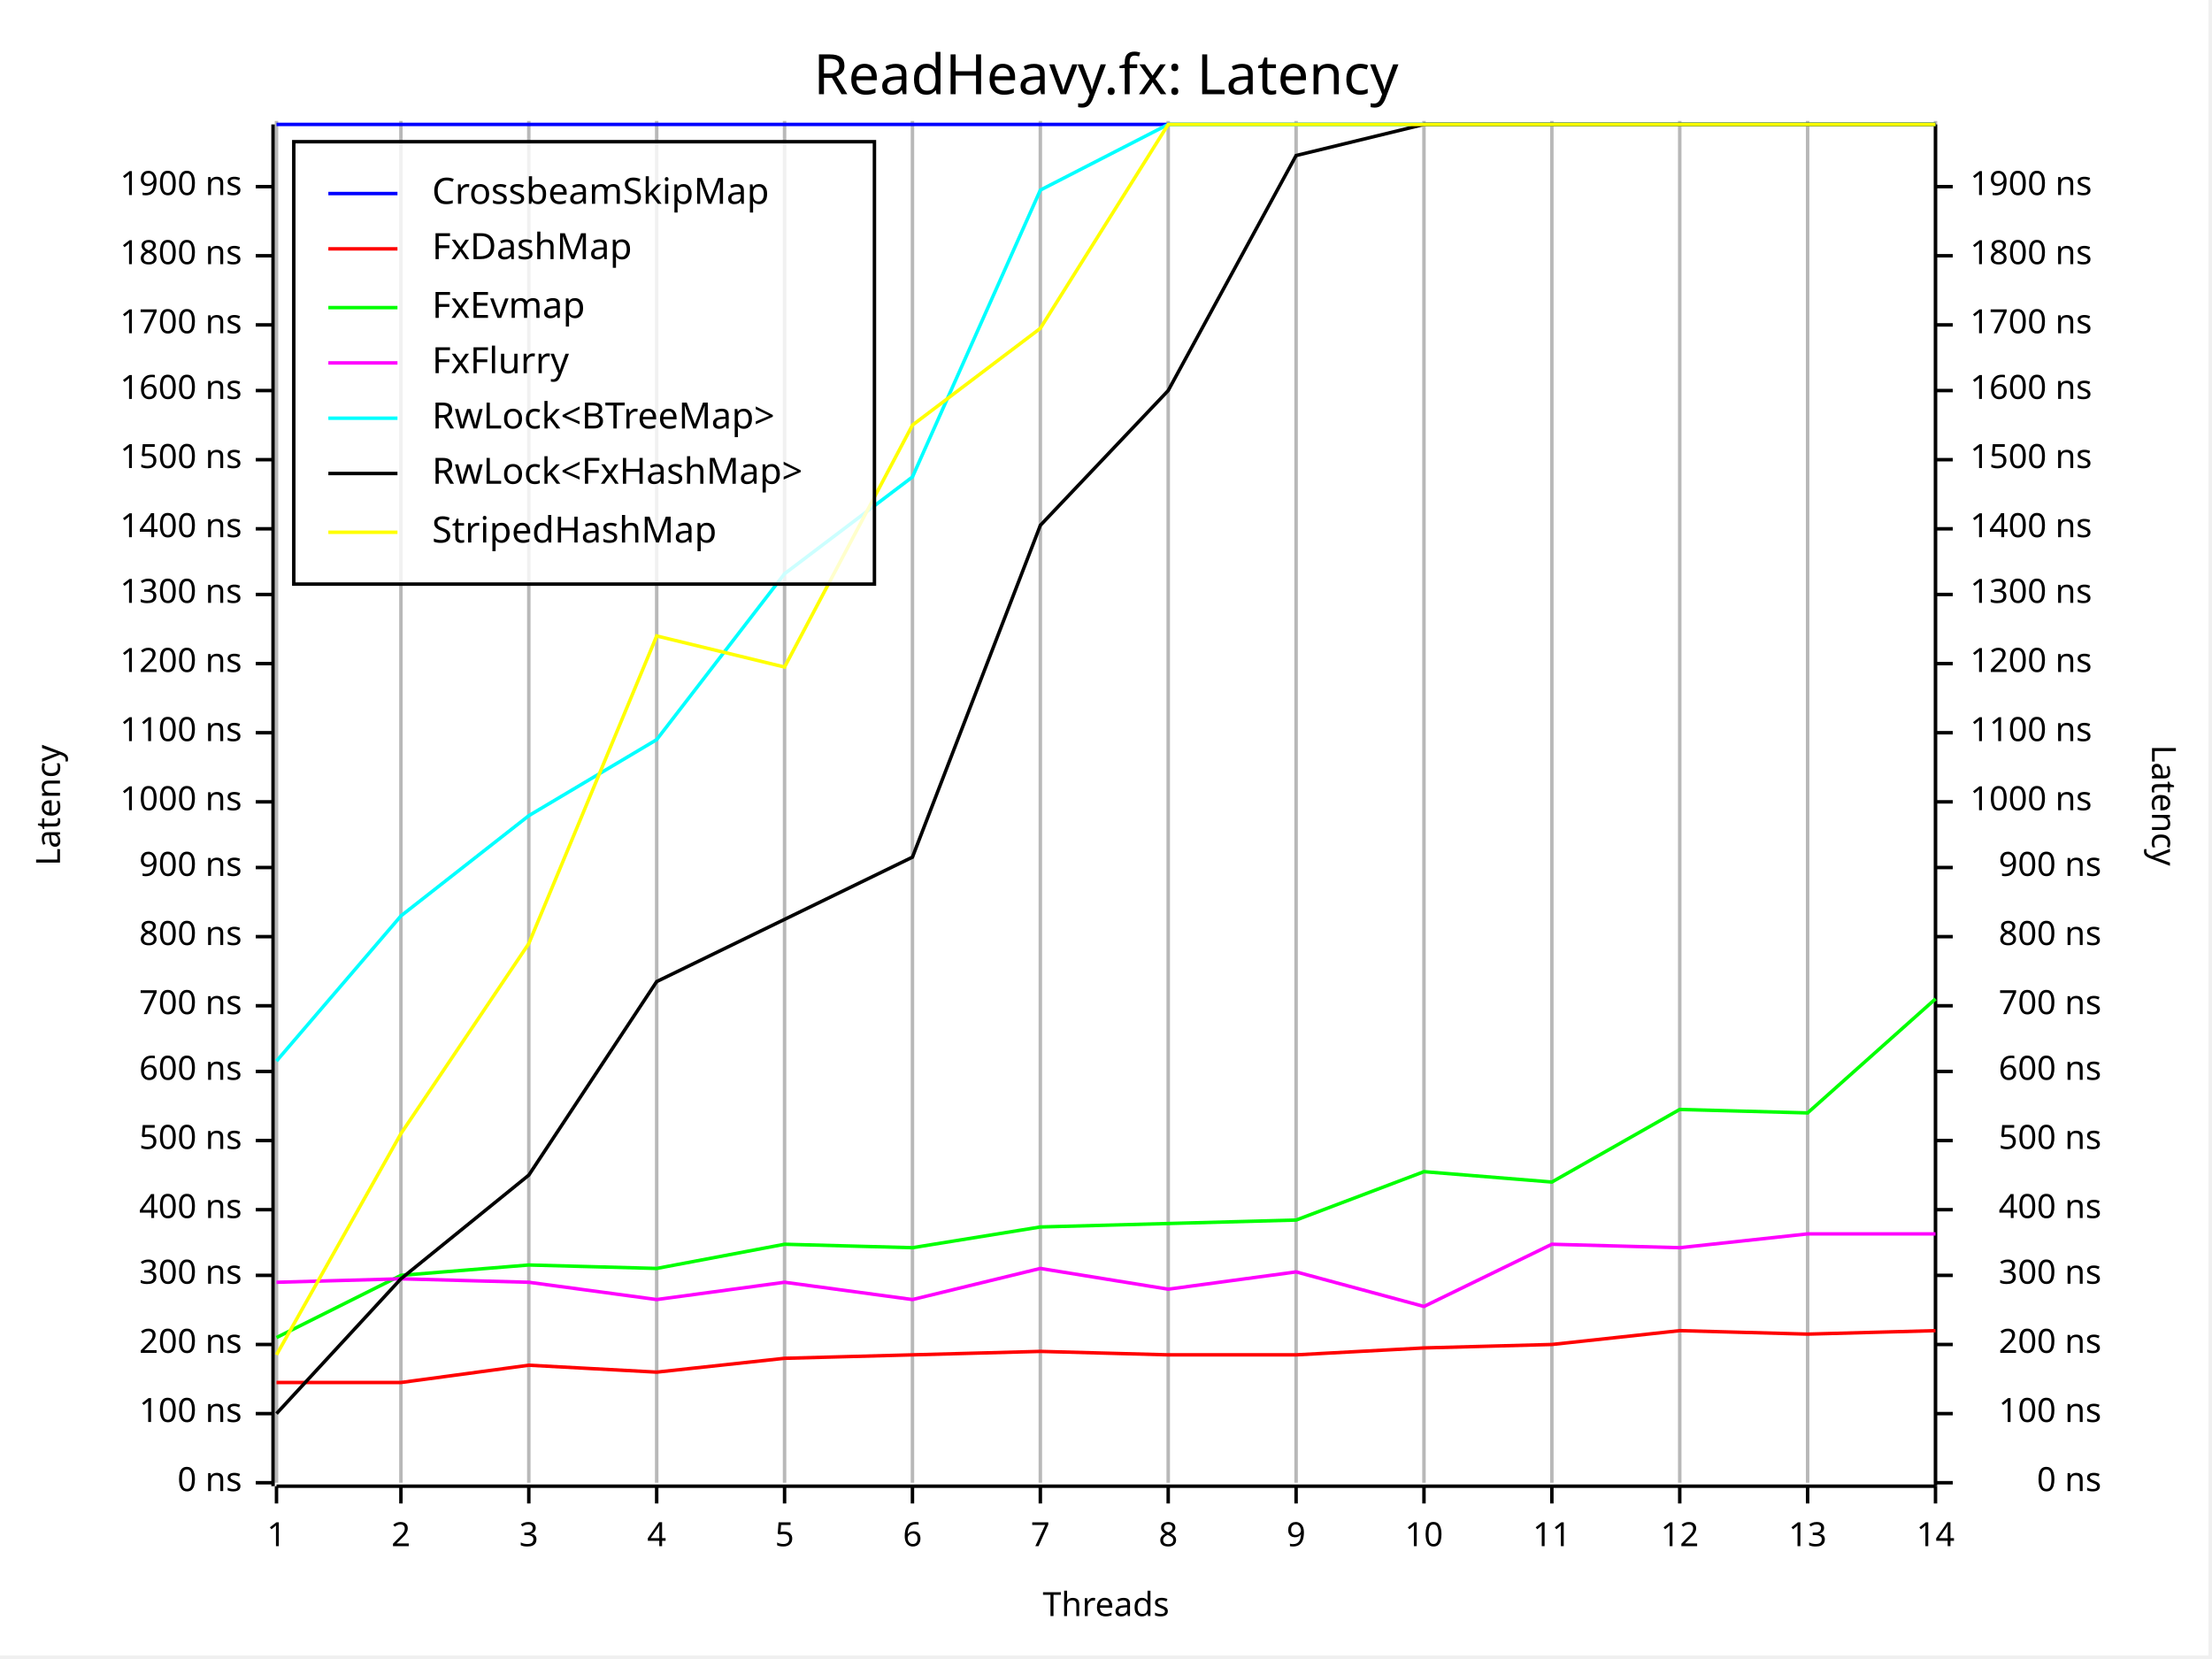
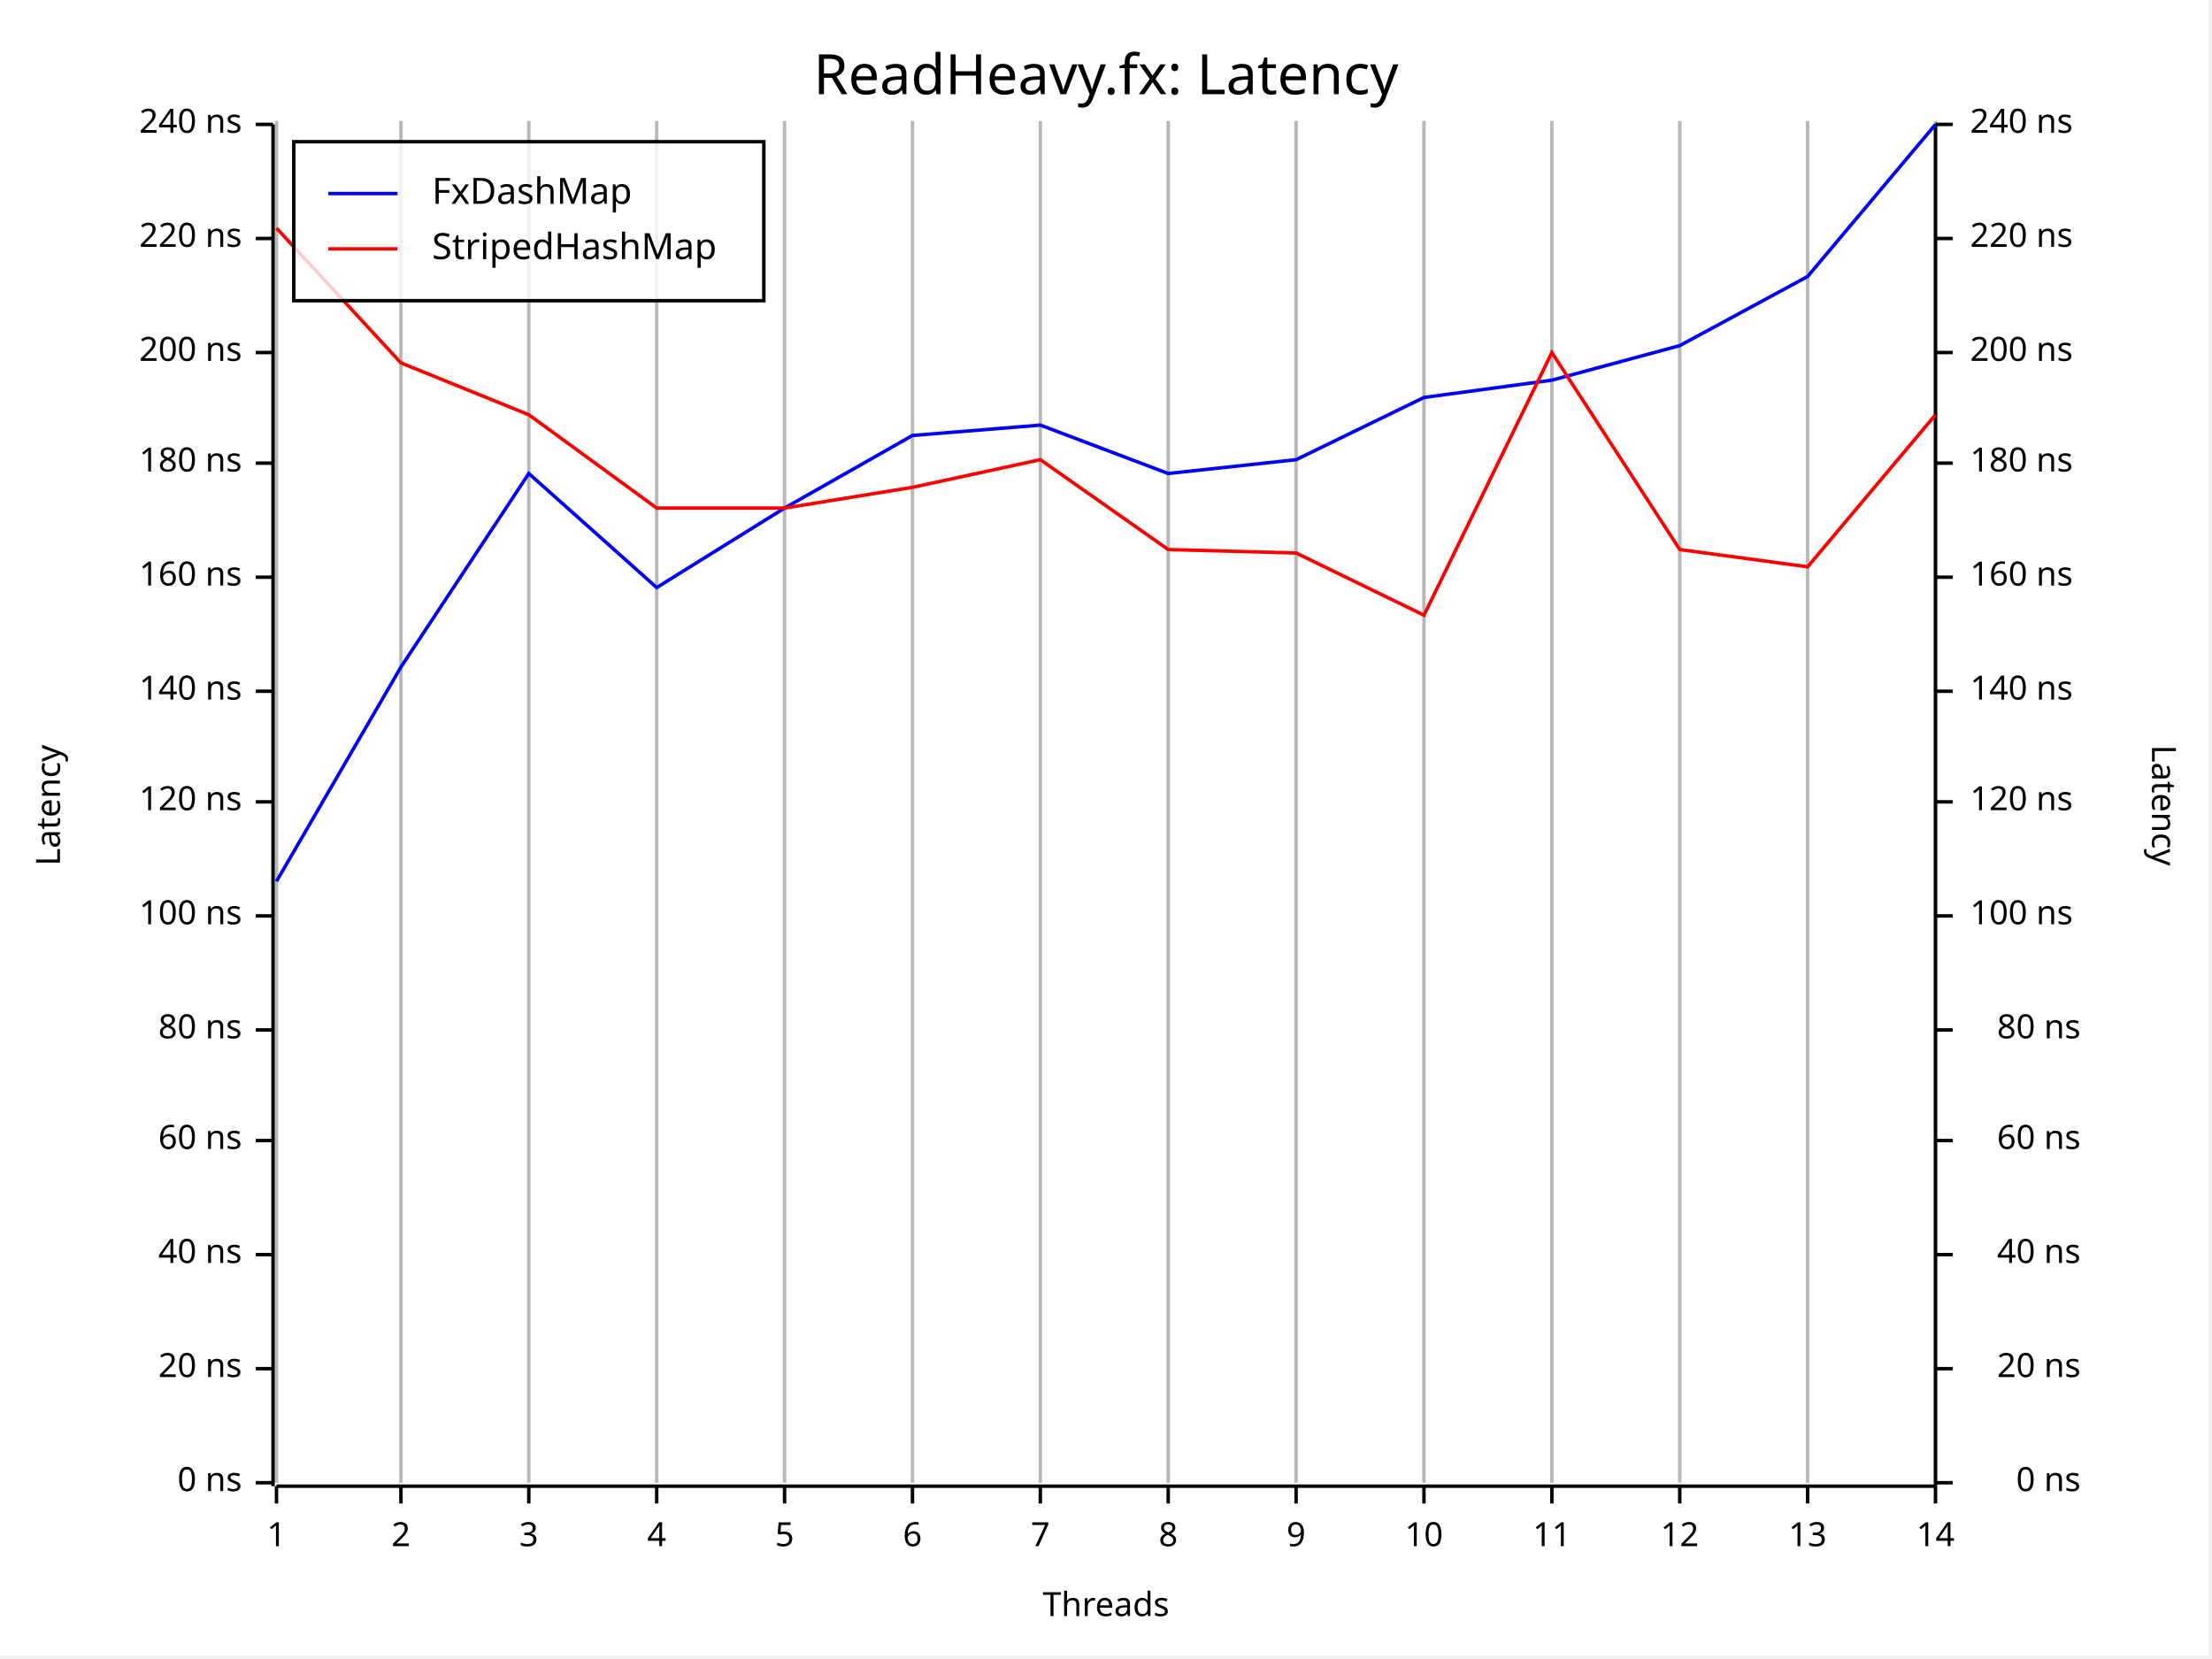
<svg xmlns="http://www.w3.org/2000/svg" width="640" height="480" viewBox="0 0 640 480">
  <rect x="0" y="0" width="639" height="479" opacity="1" fill="#FFFFFF" stroke="none" />
  <text x="320" y="15" dy="0.76em" text-anchor="middle" font-family="Fira Code" font-size="16.129" opacity="1" fill="#000000">
ReadHeavy.fx: Latency
</text>
  <line opacity="0.1" stroke="#000000" stroke-width="1" x1="80" y1="429" x2="80" y2="35" />
  <line opacity="0.1" stroke="#000000" stroke-width="1" x1="116" y1="429" x2="116" y2="35" />
  <line opacity="0.1" stroke="#000000" stroke-width="1" x1="153" y1="429" x2="153" y2="35" />
  <line opacity="0.1" stroke="#000000" stroke-width="1" x1="190" y1="429" x2="190" y2="35" />
  <line opacity="0.1" stroke="#000000" stroke-width="1" x1="227" y1="429" x2="227" y2="35" />
  <line opacity="0.1" stroke="#000000" stroke-width="1" x1="264" y1="429" x2="264" y2="35" />
  <line opacity="0.1" stroke="#000000" stroke-width="1" x1="301" y1="429" x2="301" y2="35" />
  <line opacity="0.1" stroke="#000000" stroke-width="1" x1="338" y1="429" x2="338" y2="35" />
  <line opacity="0.1" stroke="#000000" stroke-width="1" x1="375" y1="429" x2="375" y2="35" />
  <line opacity="0.1" stroke="#000000" stroke-width="1" x1="412" y1="429" x2="412" y2="35" />
  <line opacity="0.1" stroke="#000000" stroke-width="1" x1="449" y1="429" x2="449" y2="35" />
  <line opacity="0.1" stroke="#000000" stroke-width="1" x1="486" y1="429" x2="486" y2="35" />
  <line opacity="0.1" stroke="#000000" stroke-width="1" x1="523" y1="429" x2="523" y2="35" />
  <line opacity="0.1" stroke="#000000" stroke-width="1" x1="560" y1="429" x2="560" y2="35" />
  <text x="10" y="233" dy="0.76em" text-anchor="middle" font-family="sans-serif" font-size="9.677" opacity="1" fill="#000000" transform="rotate(270, 10, 233)">
Latency
</text>
  <text x="320" y="470" dy="-0.5ex" text-anchor="middle" font-family="sans-serif" font-size="9.677" opacity="1" fill="#000000">
Threads
</text>
  <text x="630" y="233" dy="0.76em" text-anchor="middle" font-family="sans-serif" font-size="9.677" opacity="1" fill="#000000" transform="rotate(90, 630, 233)">
Latency
</text>
  <line opacity="0.2" stroke="#000000" stroke-width="1" x1="80" y1="429" x2="80" y2="35" />
  <line opacity="0.2" stroke="#000000" stroke-width="1" x1="116" y1="429" x2="116" y2="35" />
  <line opacity="0.2" stroke="#000000" stroke-width="1" x1="153" y1="429" x2="153" y2="35" />
  <line opacity="0.2" stroke="#000000" stroke-width="1" x1="190" y1="429" x2="190" y2="35" />
  <line opacity="0.2" stroke="#000000" stroke-width="1" x1="227" y1="429" x2="227" y2="35" />
  <line opacity="0.2" stroke="#000000" stroke-width="1" x1="264" y1="429" x2="264" y2="35" />
  <line opacity="0.2" stroke="#000000" stroke-width="1" x1="301" y1="429" x2="301" y2="35" />
  <line opacity="0.2" stroke="#000000" stroke-width="1" x1="338" y1="429" x2="338" y2="35" />
  <line opacity="0.2" stroke="#000000" stroke-width="1" x1="375" y1="429" x2="375" y2="35" />
  <line opacity="0.2" stroke="#000000" stroke-width="1" x1="412" y1="429" x2="412" y2="35" />
  <line opacity="0.2" stroke="#000000" stroke-width="1" x1="449" y1="429" x2="449" y2="35" />
  <line opacity="0.2" stroke="#000000" stroke-width="1" x1="486" y1="429" x2="486" y2="35" />
  <line opacity="0.2" stroke="#000000" stroke-width="1" x1="523" y1="429" x2="523" y2="35" />
  <line opacity="0.2" stroke="#000000" stroke-width="1" x1="560" y1="429" x2="560" y2="35" />
  <polyline fill="none" opacity="1" stroke="#000000" stroke-width="1" points="79,36 79,430 " />
  <text x="70" y="429" dy="0.5ex" text-anchor="end" font-family="sans-serif" font-size="9.677" opacity="1" fill="#000000">
0 ns
</text>
  <polyline fill="none" opacity="1" stroke="#000000" stroke-width="1" points="74,429 79,429 " />
-   <text x="70" y="409" dy="0.5ex" text-anchor="end" font-family="sans-serif" font-size="9.677" opacity="1" fill="#000000">
+   <text x="70" y="396" dy="0.5ex" text-anchor="end" font-family="sans-serif" font-size="9.677" opacity="1" fill="#000000">
+ 20 ns
+ </text>
+   <polyline fill="none" opacity="1" stroke="#000000" stroke-width="1" points="74,396 79,396 " />
+   <text x="70" y="363" dy="0.5ex" text-anchor="end" font-family="sans-serif" font-size="9.677" opacity="1" fill="#000000">
+ 40 ns
+ </text>
+   <polyline fill="none" opacity="1" stroke="#000000" stroke-width="1" points="74,363 79,363 " />
+   <text x="70" y="330" dy="0.5ex" text-anchor="end" font-family="sans-serif" font-size="9.677" opacity="1" fill="#000000">
+ 60 ns
+ </text>
+   <polyline fill="none" opacity="1" stroke="#000000" stroke-width="1" points="74,330 79,330 " />
+   <text x="70" y="298" dy="0.5ex" text-anchor="end" font-family="sans-serif" font-size="9.677" opacity="1" fill="#000000">
+ 80 ns
+ </text>
+   <polyline fill="none" opacity="1" stroke="#000000" stroke-width="1" points="74,298 79,298 " />
+   <text x="70" y="265" dy="0.5ex" text-anchor="end" font-family="sans-serif" font-size="9.677" opacity="1" fill="#000000">
100 ns
</text>
-   <polyline fill="none" opacity="1" stroke="#000000" stroke-width="1" points="74,409 79,409 " />
-   <text x="70" y="389" dy="0.5ex" text-anchor="end" font-family="sans-serif" font-size="9.677" opacity="1" fill="#000000">
+   <polyline fill="none" opacity="1" stroke="#000000" stroke-width="1" points="74,265 79,265 " />
+   <text x="70" y="232" dy="0.5ex" text-anchor="end" font-family="sans-serif" font-size="9.677" opacity="1" fill="#000000">
+ 120 ns
+ </text>
+   <polyline fill="none" opacity="1" stroke="#000000" stroke-width="1" points="74,232 79,232 " />
+   <text x="70" y="200" dy="0.5ex" text-anchor="end" font-family="sans-serif" font-size="9.677" opacity="1" fill="#000000">
+ 140 ns
+ </text>
+   <polyline fill="none" opacity="1" stroke="#000000" stroke-width="1" points="74,200 79,200 " />
+   <text x="70" y="167" dy="0.5ex" text-anchor="end" font-family="sans-serif" font-size="9.677" opacity="1" fill="#000000">
+ 160 ns
+ </text>
+   <polyline fill="none" opacity="1" stroke="#000000" stroke-width="1" points="74,167 79,167 " />
+   <text x="70" y="134" dy="0.5ex" text-anchor="end" font-family="sans-serif" font-size="9.677" opacity="1" fill="#000000">
+ 180 ns
+ </text>
+   <polyline fill="none" opacity="1" stroke="#000000" stroke-width="1" points="74,134 79,134 " />
+   <text x="70" y="102" dy="0.5ex" text-anchor="end" font-family="sans-serif" font-size="9.677" opacity="1" fill="#000000">
200 ns
</text>
-   <polyline fill="none" opacity="1" stroke="#000000" stroke-width="1" points="74,389 79,389 " />
-   <text x="70" y="369" dy="0.5ex" text-anchor="end" font-family="sans-serif" font-size="9.677" opacity="1" fill="#000000">
- 300 ns
- </text>
-   <polyline fill="none" opacity="1" stroke="#000000" stroke-width="1" points="74,369 79,369 " />
-   <text x="70" y="350" dy="0.5ex" text-anchor="end" font-family="sans-serif" font-size="9.677" opacity="1" fill="#000000">
- 400 ns
- </text>
-   <polyline fill="none" opacity="1" stroke="#000000" stroke-width="1" points="74,350 79,350 " />
-   <text x="70" y="330" dy="0.5ex" text-anchor="end" font-family="sans-serif" font-size="9.677" opacity="1" fill="#000000">
- 500 ns
- </text>
-   <polyline fill="none" opacity="1" stroke="#000000" stroke-width="1" points="74,330 79,330 " />
-   <text x="70" y="310" dy="0.5ex" text-anchor="end" font-family="sans-serif" font-size="9.677" opacity="1" fill="#000000">
- 600 ns
- </text>
-   <polyline fill="none" opacity="1" stroke="#000000" stroke-width="1" points="74,310 79,310 " />
-   <text x="70" y="291" dy="0.5ex" text-anchor="end" font-family="sans-serif" font-size="9.677" opacity="1" fill="#000000">
- 700 ns
- </text>
-   <polyline fill="none" opacity="1" stroke="#000000" stroke-width="1" points="74,291 79,291 " />
-   <text x="70" y="271" dy="0.5ex" text-anchor="end" font-family="sans-serif" font-size="9.677" opacity="1" fill="#000000">
- 800 ns
- </text>
-   <polyline fill="none" opacity="1" stroke="#000000" stroke-width="1" points="74,271 79,271 " />
-   <text x="70" y="251" dy="0.5ex" text-anchor="end" font-family="sans-serif" font-size="9.677" opacity="1" fill="#000000">
- 900 ns
- </text>
-   <polyline fill="none" opacity="1" stroke="#000000" stroke-width="1" points="74,251 79,251 " />
-   <text x="70" y="232" dy="0.5ex" text-anchor="end" font-family="sans-serif" font-size="9.677" opacity="1" fill="#000000">
- 1000 ns
- </text>
-   <polyline fill="none" opacity="1" stroke="#000000" stroke-width="1" points="74,232 79,232 " />
-   <text x="70" y="212" dy="0.5ex" text-anchor="end" font-family="sans-serif" font-size="9.677" opacity="1" fill="#000000">
- 1100 ns
- </text>
-   <polyline fill="none" opacity="1" stroke="#000000" stroke-width="1" points="74,212 79,212 " />
-   <text x="70" y="192" dy="0.5ex" text-anchor="end" font-family="sans-serif" font-size="9.677" opacity="1" fill="#000000">
- 1200 ns
- </text>
-   <polyline fill="none" opacity="1" stroke="#000000" stroke-width="1" points="74,192 79,192 " />
-   <text x="70" y="172" dy="0.5ex" text-anchor="end" font-family="sans-serif" font-size="9.677" opacity="1" fill="#000000">
- 1300 ns
- </text>
-   <polyline fill="none" opacity="1" stroke="#000000" stroke-width="1" points="74,172 79,172 " />
-   <text x="70" y="153" dy="0.5ex" text-anchor="end" font-family="sans-serif" font-size="9.677" opacity="1" fill="#000000">
- 1400 ns
- </text>
-   <polyline fill="none" opacity="1" stroke="#000000" stroke-width="1" points="74,153 79,153 " />
-   <text x="70" y="133" dy="0.5ex" text-anchor="end" font-family="sans-serif" font-size="9.677" opacity="1" fill="#000000">
- 1500 ns
- </text>
-   <polyline fill="none" opacity="1" stroke="#000000" stroke-width="1" points="74,133 79,133 " />
-   <text x="70" y="113" dy="0.5ex" text-anchor="end" font-family="sans-serif" font-size="9.677" opacity="1" fill="#000000">
- 1600 ns
- </text>
-   <polyline fill="none" opacity="1" stroke="#000000" stroke-width="1" points="74,113 79,113 " />
-   <text x="70" y="94" dy="0.5ex" text-anchor="end" font-family="sans-serif" font-size="9.677" opacity="1" fill="#000000">
- 1700 ns
- </text>
-   <polyline fill="none" opacity="1" stroke="#000000" stroke-width="1" points="74,94 79,94 " />
-   <text x="70" y="74" dy="0.5ex" text-anchor="end" font-family="sans-serif" font-size="9.677" opacity="1" fill="#000000">
- 1800 ns
- </text>
-   <polyline fill="none" opacity="1" stroke="#000000" stroke-width="1" points="74,74 79,74 " />
-   <text x="70" y="54" dy="0.5ex" text-anchor="end" font-family="sans-serif" font-size="9.677" opacity="1" fill="#000000">
- 1900 ns
- </text>
-   <polyline fill="none" opacity="1" stroke="#000000" stroke-width="1" points="74,54 79,54 " />
+   <polyline fill="none" opacity="1" stroke="#000000" stroke-width="1" points="74,102 79,102 " />
+   <text x="70" y="69" dy="0.5ex" text-anchor="end" font-family="sans-serif" font-size="9.677" opacity="1" fill="#000000">
+ 220 ns
+ </text>
+   <polyline fill="none" opacity="1" stroke="#000000" stroke-width="1" points="74,69 79,69 " />
+   <text x="70" y="36" dy="0.5ex" text-anchor="end" font-family="sans-serif" font-size="9.677" opacity="1" fill="#000000">
+ 240 ns
+ </text>
+   <polyline fill="none" opacity="1" stroke="#000000" stroke-width="1" points="74,36 79,36 " />
  <polyline fill="none" opacity="1" stroke="#000000" stroke-width="1" points="80,430 560,430 " />
  <text x="80" y="440" dy="0.76em" text-anchor="middle" font-family="sans-serif" font-size="9.677" opacity="1" fill="#000000">
1
</text>
  <polyline fill="none" opacity="1" stroke="#000000" stroke-width="1" points="80,430 80,435 " />
  <text x="116" y="440" dy="0.76em" text-anchor="middle" font-family="sans-serif" font-size="9.677" opacity="1" fill="#000000">
2
</text>
  <polyline fill="none" opacity="1" stroke="#000000" stroke-width="1" points="116,430 116,435 " />
  <text x="153" y="440" dy="0.76em" text-anchor="middle" font-family="sans-serif" font-size="9.677" opacity="1" fill="#000000">
3
</text>
  <polyline fill="none" opacity="1" stroke="#000000" stroke-width="1" points="153,430 153,435 " />
  <text x="190" y="440" dy="0.76em" text-anchor="middle" font-family="sans-serif" font-size="9.677" opacity="1" fill="#000000">
4
</text>
  <polyline fill="none" opacity="1" stroke="#000000" stroke-width="1" points="190,430 190,435 " />
  <text x="227" y="440" dy="0.76em" text-anchor="middle" font-family="sans-serif" font-size="9.677" opacity="1" fill="#000000">
5
</text>
  <polyline fill="none" opacity="1" stroke="#000000" stroke-width="1" points="227,430 227,435 " />
  <text x="264" y="440" dy="0.76em" text-anchor="middle" font-family="sans-serif" font-size="9.677" opacity="1" fill="#000000">
6
</text>
  <polyline fill="none" opacity="1" stroke="#000000" stroke-width="1" points="264,430 264,435 " />
  <text x="301" y="440" dy="0.76em" text-anchor="middle" font-family="sans-serif" font-size="9.677" opacity="1" fill="#000000">
7
</text>
  <polyline fill="none" opacity="1" stroke="#000000" stroke-width="1" points="301,430 301,435 " />
  <text x="338" y="440" dy="0.76em" text-anchor="middle" font-family="sans-serif" font-size="9.677" opacity="1" fill="#000000">
8
</text>
  <polyline fill="none" opacity="1" stroke="#000000" stroke-width="1" points="338,430 338,435 " />
  <text x="375" y="440" dy="0.76em" text-anchor="middle" font-family="sans-serif" font-size="9.677" opacity="1" fill="#000000">
9
</text>
  <polyline fill="none" opacity="1" stroke="#000000" stroke-width="1" points="375,430 375,435 " />
  <text x="412" y="440" dy="0.76em" text-anchor="middle" font-family="sans-serif" font-size="9.677" opacity="1" fill="#000000">
10
</text>
  <polyline fill="none" opacity="1" stroke="#000000" stroke-width="1" points="412,430 412,435 " />
  <text x="449" y="440" dy="0.76em" text-anchor="middle" font-family="sans-serif" font-size="9.677" opacity="1" fill="#000000">
11
</text>
  <polyline fill="none" opacity="1" stroke="#000000" stroke-width="1" points="449,430 449,435 " />
  <text x="486" y="440" dy="0.76em" text-anchor="middle" font-family="sans-serif" font-size="9.677" opacity="1" fill="#000000">
12
</text>
  <polyline fill="none" opacity="1" stroke="#000000" stroke-width="1" points="486,430 486,435 " />
  <text x="523" y="440" dy="0.76em" text-anchor="middle" font-family="sans-serif" font-size="9.677" opacity="1" fill="#000000">
13
</text>
  <polyline fill="none" opacity="1" stroke="#000000" stroke-width="1" points="523,430 523,435 " />
  <text x="560" y="440" dy="0.76em" text-anchor="middle" font-family="sans-serif" font-size="9.677" opacity="1" fill="#000000">
14
</text>
  <polyline fill="none" opacity="1" stroke="#000000" stroke-width="1" points="560,430 560,435 " />
  <polyline fill="none" opacity="1" stroke="#000000" stroke-width="1" points="560,36 560,430 " />
-   <text x="608" y="429" dy="0.5ex" text-anchor="end" font-family="sans-serif" font-size="9.677" opacity="1" fill="#000000">
+   <text x="602" y="429" dy="0.5ex" text-anchor="end" font-family="sans-serif" font-size="9.677" opacity="1" fill="#000000">
0 ns
</text>
  <polyline fill="none" opacity="1" stroke="#000000" stroke-width="1" points="560,429 565,429 " />
-   <text x="608" y="409" dy="0.5ex" text-anchor="end" font-family="sans-serif" font-size="9.677" opacity="1" fill="#000000">
+   <text x="602" y="396" dy="0.5ex" text-anchor="end" font-family="sans-serif" font-size="9.677" opacity="1" fill="#000000">
+ 20 ns
+ </text>
+   <polyline fill="none" opacity="1" stroke="#000000" stroke-width="1" points="560,396 565,396 " />
+   <text x="602" y="363" dy="0.5ex" text-anchor="end" font-family="sans-serif" font-size="9.677" opacity="1" fill="#000000">
+ 40 ns
+ </text>
+   <polyline fill="none" opacity="1" stroke="#000000" stroke-width="1" points="560,363 565,363 " />
+   <text x="602" y="330" dy="0.5ex" text-anchor="end" font-family="sans-serif" font-size="9.677" opacity="1" fill="#000000">
+ 60 ns
+ </text>
+   <polyline fill="none" opacity="1" stroke="#000000" stroke-width="1" points="560,330 565,330 " />
+   <text x="602" y="298" dy="0.5ex" text-anchor="end" font-family="sans-serif" font-size="9.677" opacity="1" fill="#000000">
+ 80 ns
+ </text>
+   <polyline fill="none" opacity="1" stroke="#000000" stroke-width="1" points="560,298 565,298 " />
+   <text x="570" y="265" dy="0.5ex" text-anchor="start" font-family="sans-serif" font-size="9.677" opacity="1" fill="#000000">
100 ns
</text>
-   <polyline fill="none" opacity="1" stroke="#000000" stroke-width="1" points="560,409 565,409 " />
-   <text x="608" y="389" dy="0.5ex" text-anchor="end" font-family="sans-serif" font-size="9.677" opacity="1" fill="#000000">
+   <polyline fill="none" opacity="1" stroke="#000000" stroke-width="1" points="560,265 565,265 " />
+   <text x="570" y="232" dy="0.5ex" text-anchor="start" font-family="sans-serif" font-size="9.677" opacity="1" fill="#000000">
+ 120 ns
+ </text>
+   <polyline fill="none" opacity="1" stroke="#000000" stroke-width="1" points="560,232 565,232 " />
+   <text x="570" y="200" dy="0.5ex" text-anchor="start" font-family="sans-serif" font-size="9.677" opacity="1" fill="#000000">
+ 140 ns
+ </text>
+   <polyline fill="none" opacity="1" stroke="#000000" stroke-width="1" points="560,200 565,200 " />
+   <text x="570" y="167" dy="0.5ex" text-anchor="start" font-family="sans-serif" font-size="9.677" opacity="1" fill="#000000">
+ 160 ns
+ </text>
+   <polyline fill="none" opacity="1" stroke="#000000" stroke-width="1" points="560,167 565,167 " />
+   <text x="570" y="134" dy="0.5ex" text-anchor="start" font-family="sans-serif" font-size="9.677" opacity="1" fill="#000000">
+ 180 ns
+ </text>
+   <polyline fill="none" opacity="1" stroke="#000000" stroke-width="1" points="560,134 565,134 " />
+   <text x="570" y="102" dy="0.5ex" text-anchor="start" font-family="sans-serif" font-size="9.677" opacity="1" fill="#000000">
200 ns
</text>
-   <polyline fill="none" opacity="1" stroke="#000000" stroke-width="1" points="560,389 565,389 " />
-   <text x="608" y="369" dy="0.5ex" text-anchor="end" font-family="sans-serif" font-size="9.677" opacity="1" fill="#000000">
- 300 ns
- </text>
-   <polyline fill="none" opacity="1" stroke="#000000" stroke-width="1" points="560,369 565,369 " />
-   <text x="608" y="350" dy="0.5ex" text-anchor="end" font-family="sans-serif" font-size="9.677" opacity="1" fill="#000000">
- 400 ns
- </text>
-   <polyline fill="none" opacity="1" stroke="#000000" stroke-width="1" points="560,350 565,350 " />
-   <text x="608" y="330" dy="0.5ex" text-anchor="end" font-family="sans-serif" font-size="9.677" opacity="1" fill="#000000">
- 500 ns
- </text>
-   <polyline fill="none" opacity="1" stroke="#000000" stroke-width="1" points="560,330 565,330 " />
-   <text x="608" y="310" dy="0.5ex" text-anchor="end" font-family="sans-serif" font-size="9.677" opacity="1" fill="#000000">
- 600 ns
- </text>
-   <polyline fill="none" opacity="1" stroke="#000000" stroke-width="1" points="560,310 565,310 " />
-   <text x="608" y="291" dy="0.5ex" text-anchor="end" font-family="sans-serif" font-size="9.677" opacity="1" fill="#000000">
- 700 ns
- </text>
-   <polyline fill="none" opacity="1" stroke="#000000" stroke-width="1" points="560,291 565,291 " />
-   <text x="608" y="271" dy="0.5ex" text-anchor="end" font-family="sans-serif" font-size="9.677" opacity="1" fill="#000000">
- 800 ns
- </text>
-   <polyline fill="none" opacity="1" stroke="#000000" stroke-width="1" points="560,271 565,271 " />
-   <text x="608" y="251" dy="0.5ex" text-anchor="end" font-family="sans-serif" font-size="9.677" opacity="1" fill="#000000">
- 900 ns
- </text>
-   <polyline fill="none" opacity="1" stroke="#000000" stroke-width="1" points="560,251 565,251 " />
-   <text x="570" y="232" dy="0.5ex" text-anchor="start" font-family="sans-serif" font-size="9.677" opacity="1" fill="#000000">
- 1000 ns
- </text>
-   <polyline fill="none" opacity="1" stroke="#000000" stroke-width="1" points="560,232 565,232 " />
-   <text x="570" y="212" dy="0.5ex" text-anchor="start" font-family="sans-serif" font-size="9.677" opacity="1" fill="#000000">
- 1100 ns
- </text>
-   <polyline fill="none" opacity="1" stroke="#000000" stroke-width="1" points="560,212 565,212 " />
-   <text x="570" y="192" dy="0.5ex" text-anchor="start" font-family="sans-serif" font-size="9.677" opacity="1" fill="#000000">
- 1200 ns
- </text>
-   <polyline fill="none" opacity="1" stroke="#000000" stroke-width="1" points="560,192 565,192 " />
-   <text x="570" y="172" dy="0.5ex" text-anchor="start" font-family="sans-serif" font-size="9.677" opacity="1" fill="#000000">
- 1300 ns
- </text>
-   <polyline fill="none" opacity="1" stroke="#000000" stroke-width="1" points="560,172 565,172 " />
-   <text x="570" y="153" dy="0.5ex" text-anchor="start" font-family="sans-serif" font-size="9.677" opacity="1" fill="#000000">
- 1400 ns
- </text>
-   <polyline fill="none" opacity="1" stroke="#000000" stroke-width="1" points="560,153 565,153 " />
-   <text x="570" y="133" dy="0.5ex" text-anchor="start" font-family="sans-serif" font-size="9.677" opacity="1" fill="#000000">
- 1500 ns
- </text>
-   <polyline fill="none" opacity="1" stroke="#000000" stroke-width="1" points="560,133 565,133 " />
-   <text x="570" y="113" dy="0.5ex" text-anchor="start" font-family="sans-serif" font-size="9.677" opacity="1" fill="#000000">
- 1600 ns
- </text>
-   <polyline fill="none" opacity="1" stroke="#000000" stroke-width="1" points="560,113 565,113 " />
-   <text x="570" y="94" dy="0.5ex" text-anchor="start" font-family="sans-serif" font-size="9.677" opacity="1" fill="#000000">
- 1700 ns
- </text>
-   <polyline fill="none" opacity="1" stroke="#000000" stroke-width="1" points="560,94 565,94 " />
-   <text x="570" y="74" dy="0.5ex" text-anchor="start" font-family="sans-serif" font-size="9.677" opacity="1" fill="#000000">
- 1800 ns
- </text>
-   <polyline fill="none" opacity="1" stroke="#000000" stroke-width="1" points="560,74 565,74 " />
-   <text x="570" y="54" dy="0.5ex" text-anchor="start" font-family="sans-serif" font-size="9.677" opacity="1" fill="#000000">
- 1900 ns
- </text>
-   <polyline fill="none" opacity="1" stroke="#000000" stroke-width="1" points="560,54 565,54 " />
-   <polyline fill="none" opacity="1" stroke="#0000FF" stroke-width="1" points="80,36 116,36 153,36 190,36 227,36 264,36 301,36 338,36 375,36 412,36 449,36 486,36 523,36 560,36 " />
-   <polyline fill="none" opacity="1" stroke="#FF0000" stroke-width="1" points="80,400 116,400 153,395 190,397 227,393 264,392 301,391 338,392 375,392 412,390 449,389 486,385 523,386 560,385 " />
-   <polyline fill="none" opacity="1" stroke="#00FF00" stroke-width="1" points="80,387 116,369 153,366 190,367 227,360 264,361 301,355 338,354 375,353 412,339 449,342 486,321 523,322 560,289 " />
-   <polyline fill="none" opacity="1" stroke="#FF00FF" stroke-width="1" points="80,371 116,370 153,371 190,376 227,371 264,376 301,367 338,373 375,368 412,378 449,360 486,361 523,357 560,357 " />
-   <polyline fill="none" opacity="1" stroke="#00FFFF" stroke-width="1" points="80,307 116,265 153,236 190,214 227,166 264,138 301,55 338,36 375,36 412,36 449,36 486,36 523,36 560,36 " />
-   <polyline fill="none" opacity="1" stroke="#000000" stroke-width="1" points="80,409 116,370 153,340 190,284 227,266 264,248 301,152 338,113 375,45 412,36 449,36 486,36 523,36 560,36 " />
-   <polyline fill="none" opacity="1" stroke="#FFFF00" stroke-width="1" points="80,392 116,328 153,273 190,184 227,193 264,123 301,95 338,36 375,36 412,36 449,36 486,36 523,36 560,36 " />
-   <rect x="85" y="41" width="168" height="128" opacity="0.8" fill="#FFFFFF" stroke="none" />
-   <rect x="85" y="41" width="168" height="128" opacity="1" fill="none" stroke="#000000" />
+   <polyline fill="none" opacity="1" stroke="#000000" stroke-width="1" points="560,102 565,102 " />
+   <text x="570" y="69" dy="0.5ex" text-anchor="start" font-family="sans-serif" font-size="9.677" opacity="1" fill="#000000">
+ 220 ns
+ </text>
+   <polyline fill="none" opacity="1" stroke="#000000" stroke-width="1" points="560,69 565,69 " />
+   <text x="570" y="36" dy="0.5ex" text-anchor="start" font-family="sans-serif" font-size="9.677" opacity="1" fill="#000000">
+ 240 ns
+ </text>
+   <polyline fill="none" opacity="1" stroke="#000000" stroke-width="1" points="560,36 565,36 " />
+   <polyline fill="none" opacity="1" stroke="#0000FF" stroke-width="1" points="80,255 116,193 153,137 190,170 227,147 264,126 301,123 338,137 375,133 412,115 449,110 486,100 523,80 560,36 " />
+   <polyline fill="none" opacity="1" stroke="#FF0000" stroke-width="1" points="80,66 116,105 153,120 190,147 227,147 264,141 301,133 338,159 375,160 412,178 449,102 486,159 523,164 560,120 " />
+   <rect x="85" y="41" width="136" height="46" opacity="0.8" fill="#FFFFFF" stroke="none" />
+   <rect x="85" y="41" width="136" height="46" opacity="1" fill="none" stroke="#000000" />
  <text x="125" y="51" dy="0.76em" text-anchor="start" font-family="Fira Code" font-size="10.484" opacity="1" fill="#000000">
- CrossbeamSkipMap
+ FxDashMap
</text>
  <text x="125" y="67" dy="0.76em" text-anchor="start" font-family="Fira Code" font-size="10.484" opacity="1" fill="#000000">
- FxDashMap
- </text>
-   <text x="125" y="84" dy="0.76em" text-anchor="start" font-family="Fira Code" font-size="10.484" opacity="1" fill="#000000">
- FxEvmap
- </text>
-   <text x="125" y="100" dy="0.76em" text-anchor="start" font-family="Fira Code" font-size="10.484" opacity="1" fill="#000000">
- FxFlurry
- </text>
-   <text x="125" y="116" dy="0.76em" text-anchor="start" font-family="Fira Code" font-size="10.484" opacity="1" fill="#000000">
- RwLock&lt;BTreeMap&gt;
- </text>
-   <text x="125" y="132" dy="0.76em" text-anchor="start" font-family="Fira Code" font-size="10.484" opacity="1" fill="#000000">
- RwLock&lt;FxHashMap&gt;
- </text>
-   <text x="125" y="149" dy="0.76em" text-anchor="start" font-family="Fira Code" font-size="10.484" opacity="1" fill="#000000">
StripedHashMap
</text>
  <polyline fill="none" opacity="1" stroke="#0000FF" stroke-width="1" points="95,56 115,56 " />
  <polyline fill="none" opacity="1" stroke="#FF0000" stroke-width="1" points="95,72 115,72 " />
-   <polyline fill="none" opacity="1" stroke="#00FF00" stroke-width="1" points="95,89 115,89 " />
-   <polyline fill="none" opacity="1" stroke="#FF00FF" stroke-width="1" points="95,105 115,105 " />
-   <polyline fill="none" opacity="1" stroke="#00FFFF" stroke-width="1" points="95,121 115,121 " />
-   <polyline fill="none" opacity="1" stroke="#000000" stroke-width="1" points="95,137 115,137 " />
-   <polyline fill="none" opacity="1" stroke="#FFFF00" stroke-width="1" points="95,154 115,154 " />
</svg>
